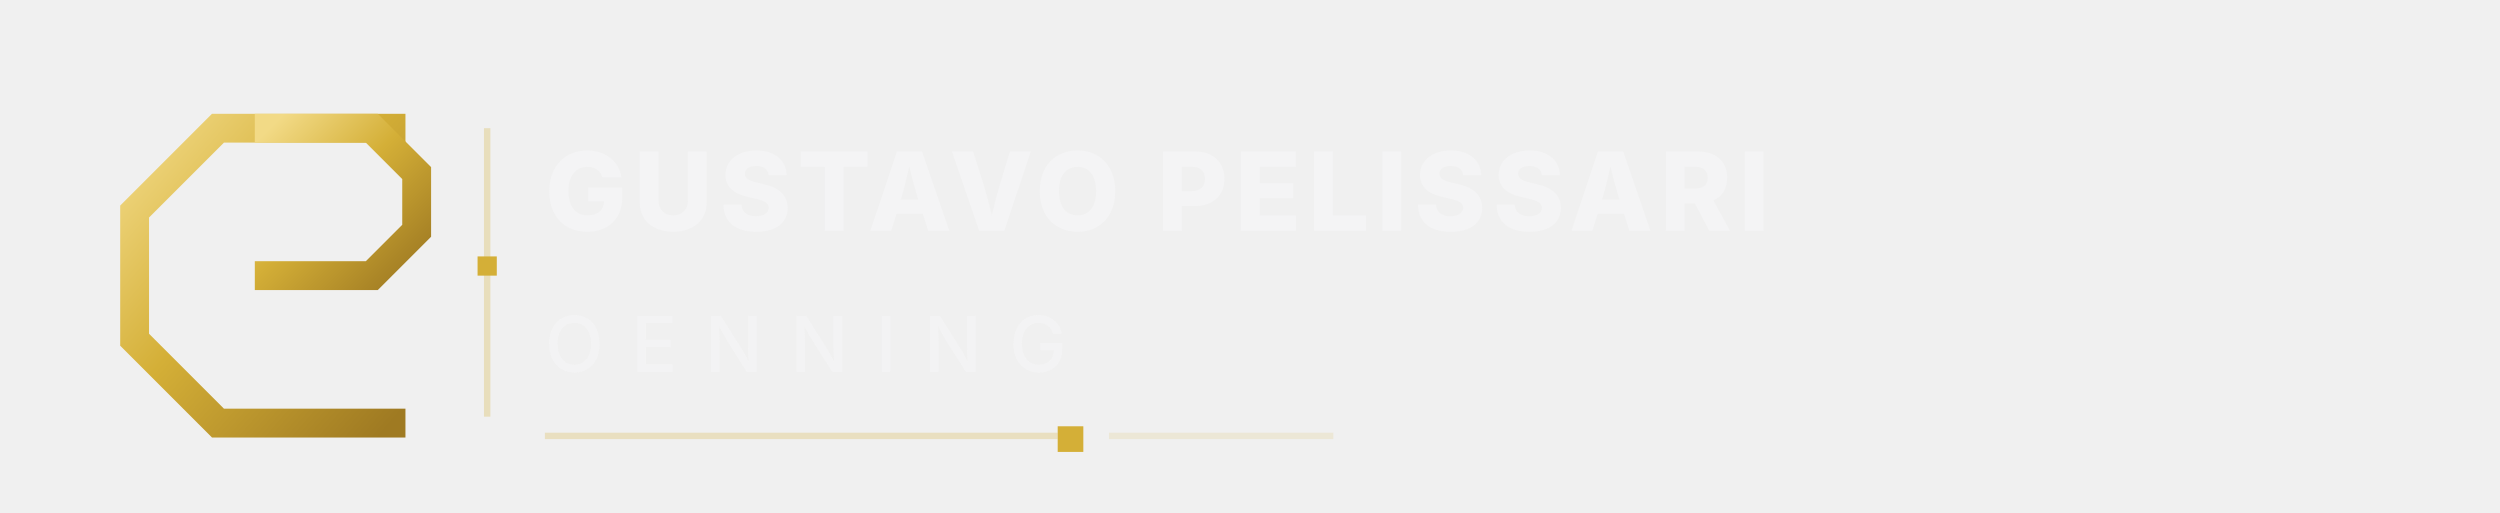
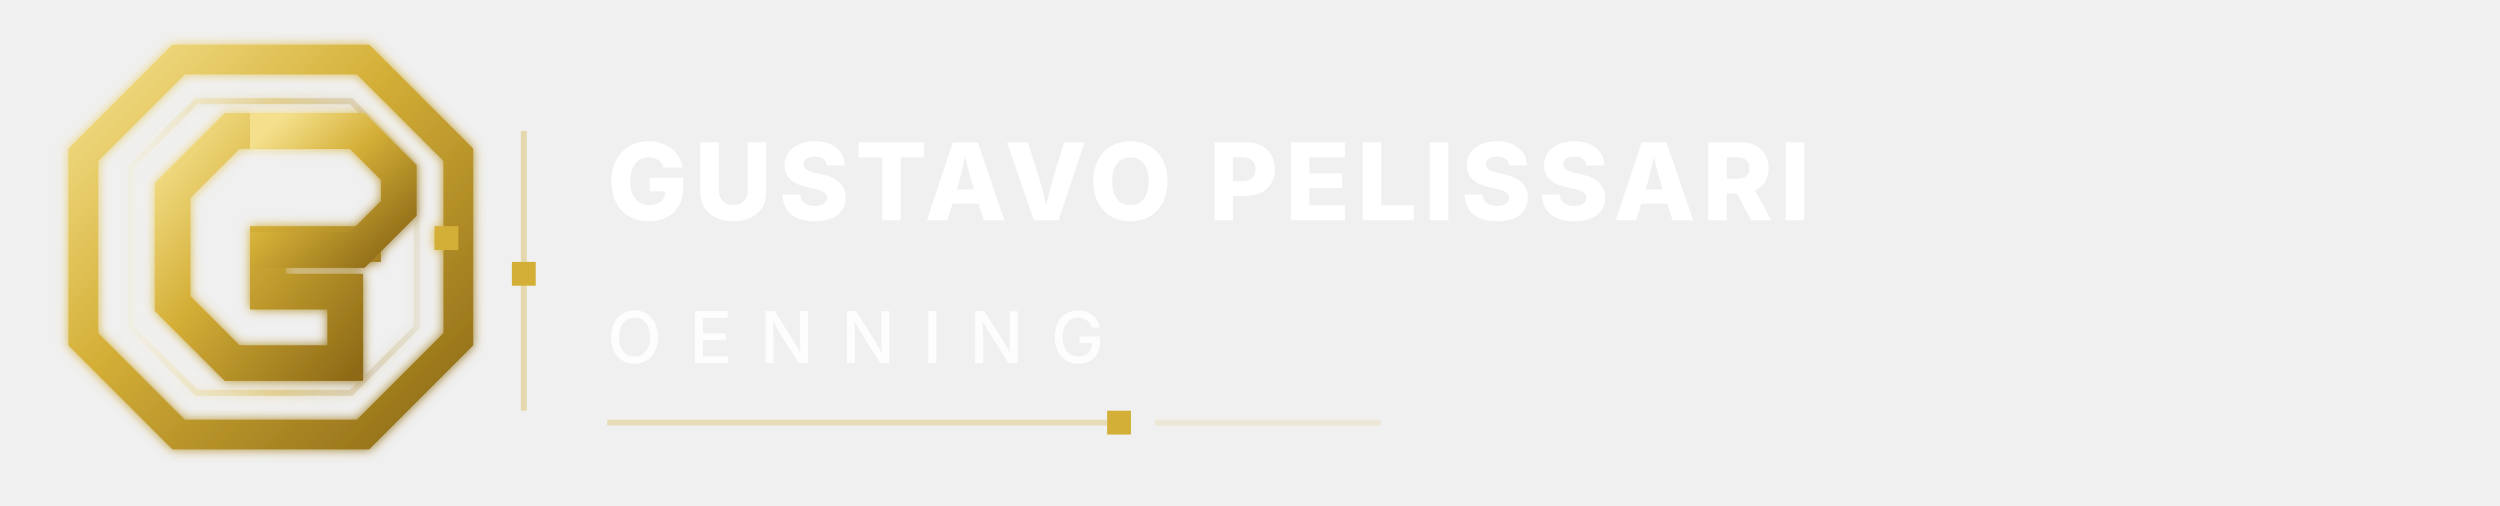
- <svg xmlns="http://www.w3.org/2000/svg" viewBox="0 0 780 160" role="img" aria-labelledby="logoTitle logoDesc">
+ <svg xmlns="http://www.w3.org/2000/svg" viewBox="0 0 840 170" role="img" aria-labelledby="logoTitle logoDesc">
  <defs>
    <linearGradient id="gpGold" x1="0%" y1="0%" x2="100%" y2="100%">
-       <stop offset="0%" stop-color="#f2da86" />
-       <stop offset="45%" stop-color="#d4af37" />
-       <stop offset="100%" stop-color="#9f7a22" />
+       <stop offset="0%" stop-color="#f4e08c" />
+       <stop offset="42%" stop-color="#d4af37" />
+       <stop offset="100%" stop-color="#8e6a17" />
    </linearGradient>
-     <linearGradient id="gpGoldSoft" x1="0%" y1="0%" x2="100%" y2="0%">
-       <stop offset="0%" stop-color="#f2da86" stop-opacity="0.08" />
-       <stop offset="50%" stop-color="#d4af37" stop-opacity="0.65" />
-       <stop offset="100%" stop-color="#9f7a22" stop-opacity="0.08" />
+     <linearGradient id="gpGoldEdge" x1="0%" y1="0%" x2="100%" y2="0%">
+       <stop offset="0%" stop-color="#f4e08c" stop-opacity="0.18" />
+       <stop offset="50%" stop-color="#d4af37" stop-opacity="0.85" />
+       <stop offset="100%" stop-color="#8e6a17" stop-opacity="0.18" />
    </linearGradient>
+     <filter id="gpGlow" x="-20%" y="-20%" width="140%" height="140%">
+       <feGaussianBlur stdDeviation="1.8" result="blur" />
+       <feMerge>
+         <feMergeNode in="blur" />
+         <feMergeNode in="SourceGraphic" />
+       </feMerge>
+     </filter>
  </defs>
-   <g transform="translate(12 18)" fill="none" stroke="url(#gpGold)" stroke-width="9" stroke-linecap="square" stroke-linejoin="miter">
-     <path d="M110 22H56L30 48V88L56 114H110" />
-     <path d="M110 68H72" />
-     <path d="M72 22V114" />
-     <path d="M72 22H104L118 36V54L104 68H72" />
-     <path d="M126 22V114" opacity="0.18" />
-     <path d="M45 31H102" stroke="url(#gpGoldSoft)" stroke-width="3" />
-     <path d="M45 105H92" stroke="url(#gpGoldSoft)" stroke-width="2.5" opacity="0.72" />
+   <g transform="translate(10 10)" fill="none" stroke-linecap="square" stroke-linejoin="miter" filter="url(#gpGlow)">
+     <path d="M72 10H112L144 42V104L112 136H50L18 104V42L50 10H72" stroke="url(#gpGold)" stroke-width="10" />
+     <path d="M58 24H108L130 46V100L108 122H56L34 100V46L56 24" stroke="url(#gpGoldEdge)" stroke-width="2" opacity="0.48" />
+     <path d="M106 34H68L48 54V92L68 112H106V88H80V72H112" stroke="url(#gpGold)" stroke-width="12" />
+     <path d="M80 34V114" stroke="url(#gpGold)" stroke-width="12" />
+     <path d="M80 34H110L124 48V60L110 74H80" stroke="url(#gpGold)" stroke-width="12" />
+     <path d="M44 40H118" stroke="url(#gpGoldEdge)" stroke-width="3" opacity="0.75" />
+     <rect x="136" y="66" width="8" height="8" fill="#d4af37" stroke="none" />
  </g>
-   <g transform="translate(152 28)">
-     <path d="M0 12V102" stroke="#d4af37" stroke-opacity="0.28" stroke-width="2" />
-     <rect x="-3" y="52" width="6" height="6" fill="#d4af37" />
+   <g transform="translate(176 30)">
+     <path d="M0 14V108" stroke="#d4af37" stroke-opacity="0.36" stroke-width="2" />
+     <rect x="-4" y="58" width="8" height="8" fill="#d4af37" />
  </g>
-   <g transform="translate(170 38)" fill="#f4f4f5">
-     <text x="0" y="34" font-family="Inter, Segoe UI, Arial, sans-serif" font-size="34" font-weight="800" letter-spacing="2.1">GUSTAVO PELISSARI</text>
-     <text x="0" y="78" font-family="Inter, Segoe UI, Arial, sans-serif" font-size="24" font-weight="500" letter-spacing="8.5" opacity="0.82">OENNING</text>
-     <path d="M0 98H160" stroke="#d4af37" stroke-opacity="0.26" stroke-width="2" />
-     <path d="M176 98H246" stroke="#d4af37" stroke-opacity="0.14" stroke-width="2" />
-     <rect x="160" y="95" width="8" height="8" fill="#d4af37" />
+   <g transform="translate(204 40)" fill="#ffffff">
+     <text x="0" y="34" font-family="Inter, Segoe UI, Arial, sans-serif" font-size="36" font-weight="800" letter-spacing="2.2">GUSTAVO PELISSARI</text>
+     <text x="0" y="82" font-family="Inter, Segoe UI, Arial, sans-serif" font-size="24" font-weight="500" letter-spacing="9.2" opacity="0.86">OENNING</text>
+     <path d="M0 102H168" stroke="#d4af37" stroke-opacity="0.3" stroke-width="2" />
+     <path d="M184 102H260" stroke="#d4af37" stroke-opacity="0.14" stroke-width="2" />
+     <rect x="168" y="98" width="8" height="8" fill="#d4af37" />
  </g>
</svg>
